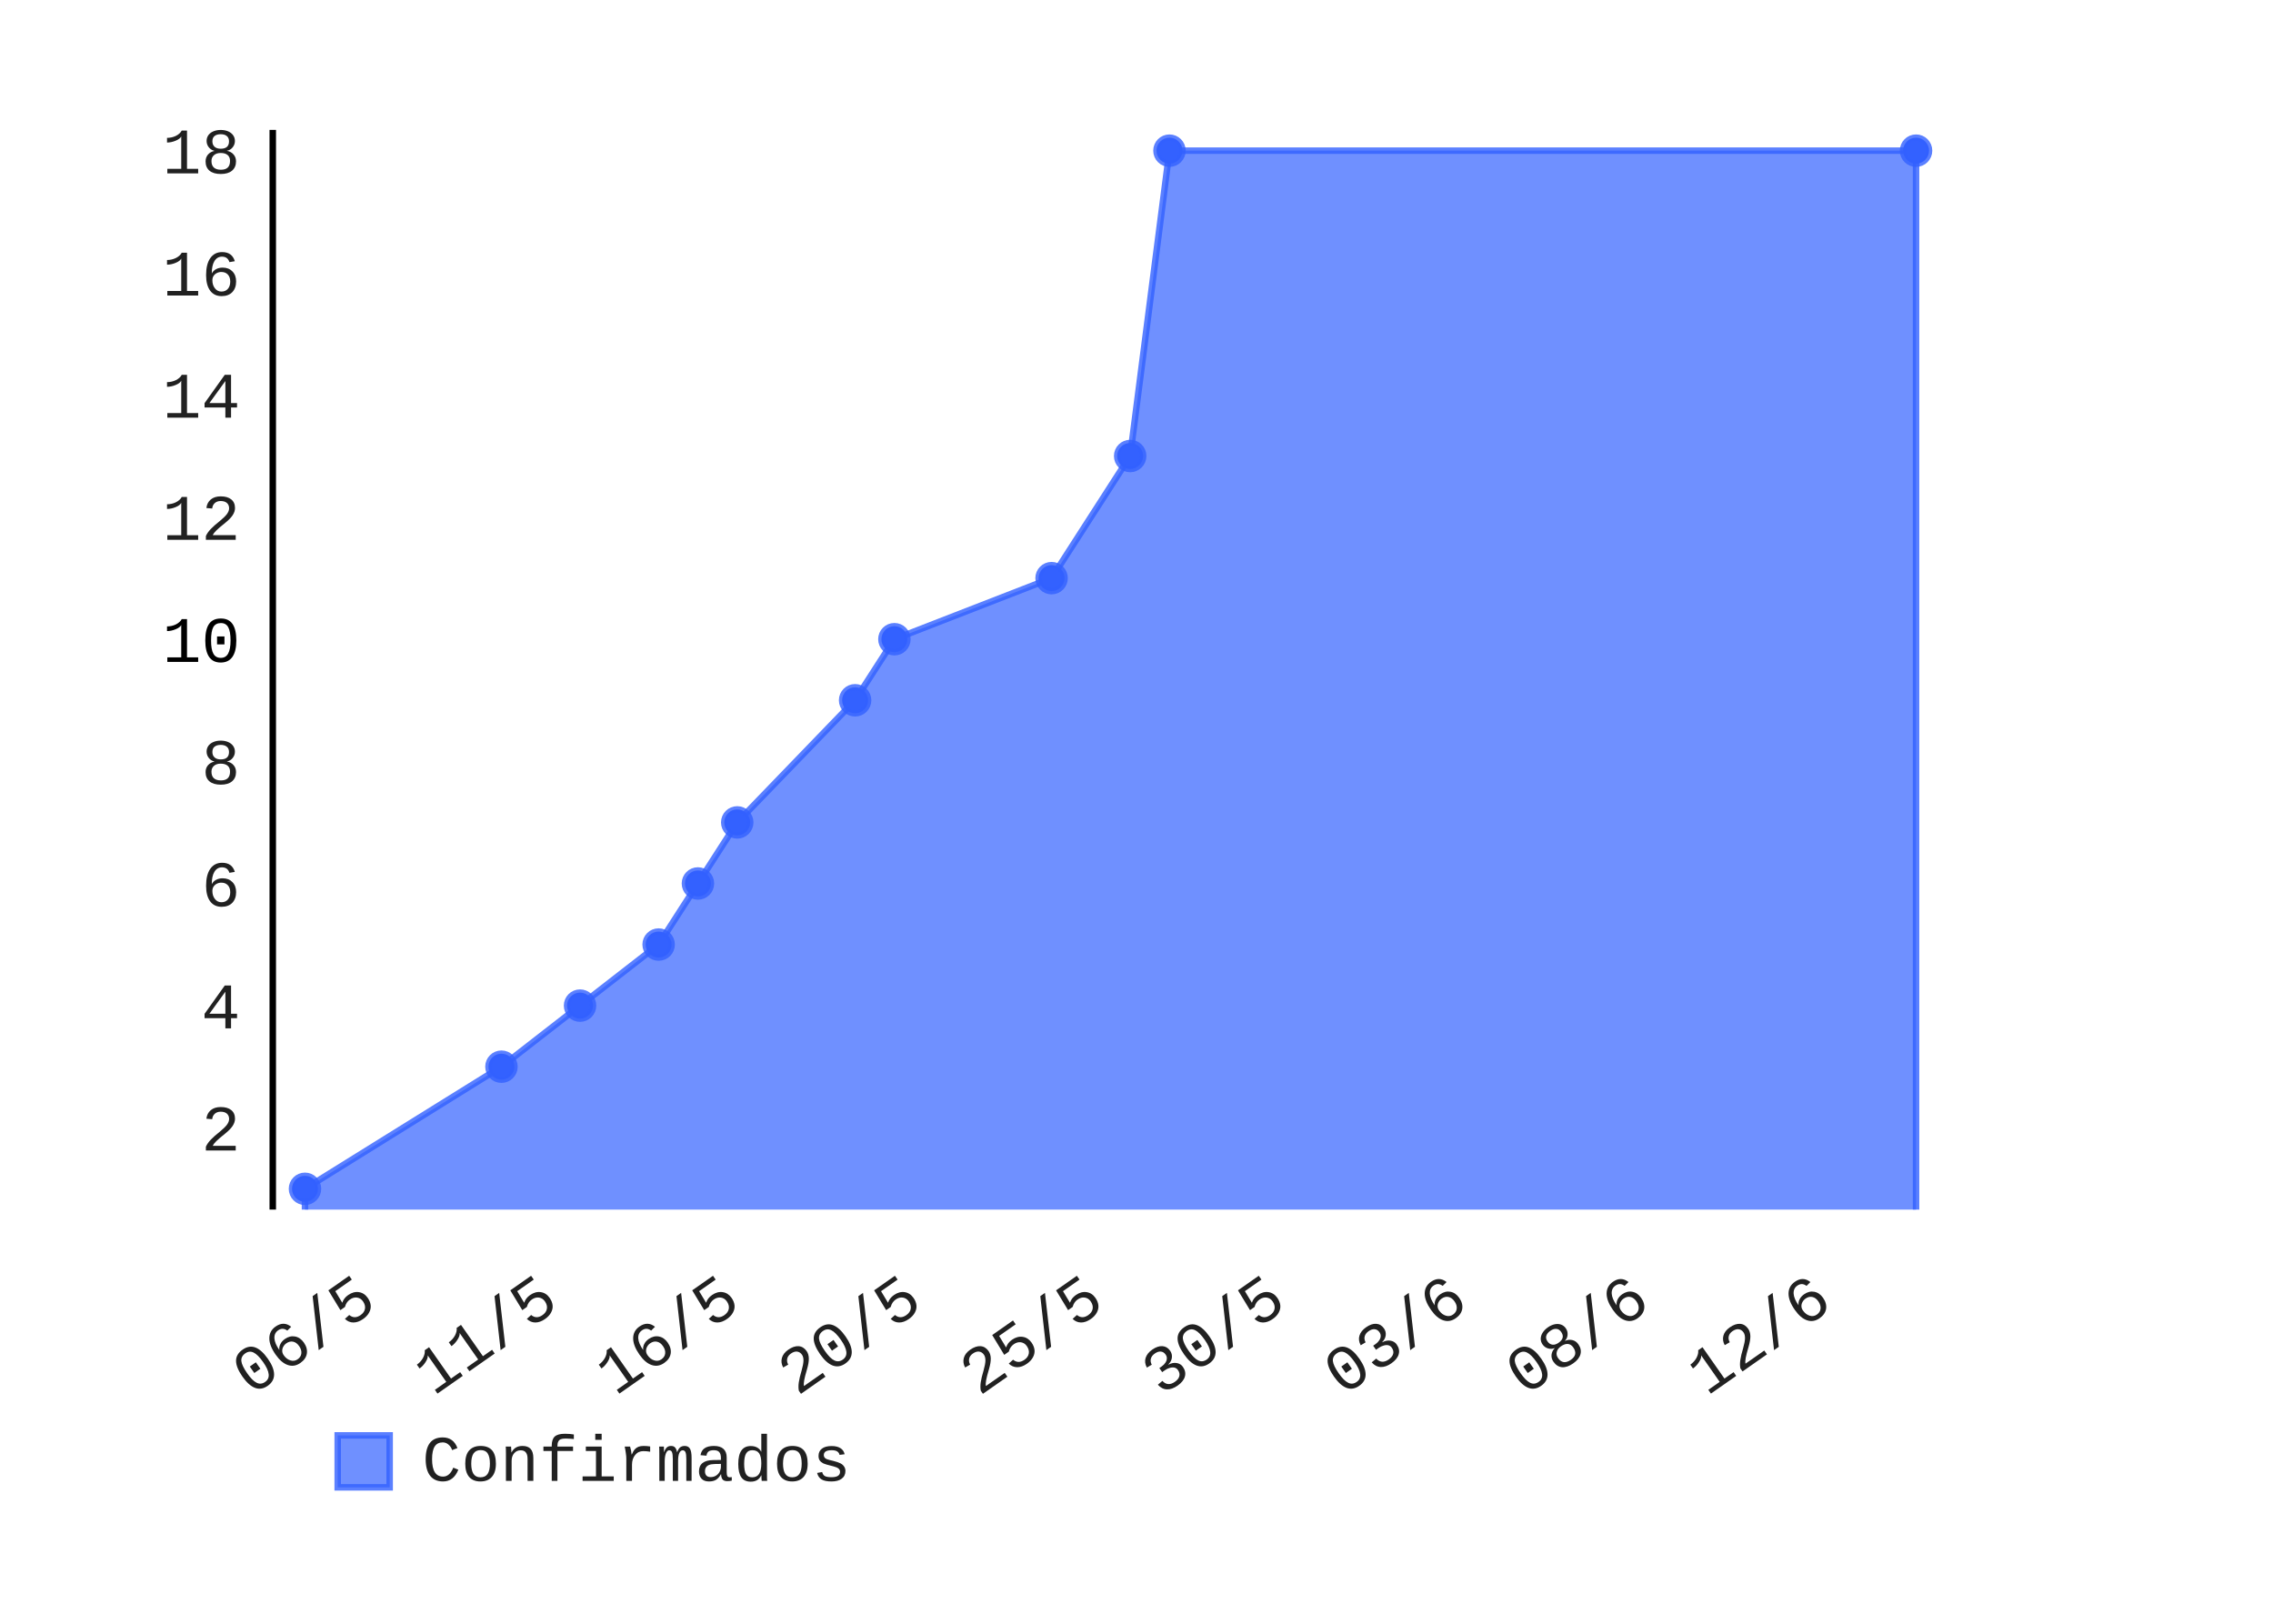
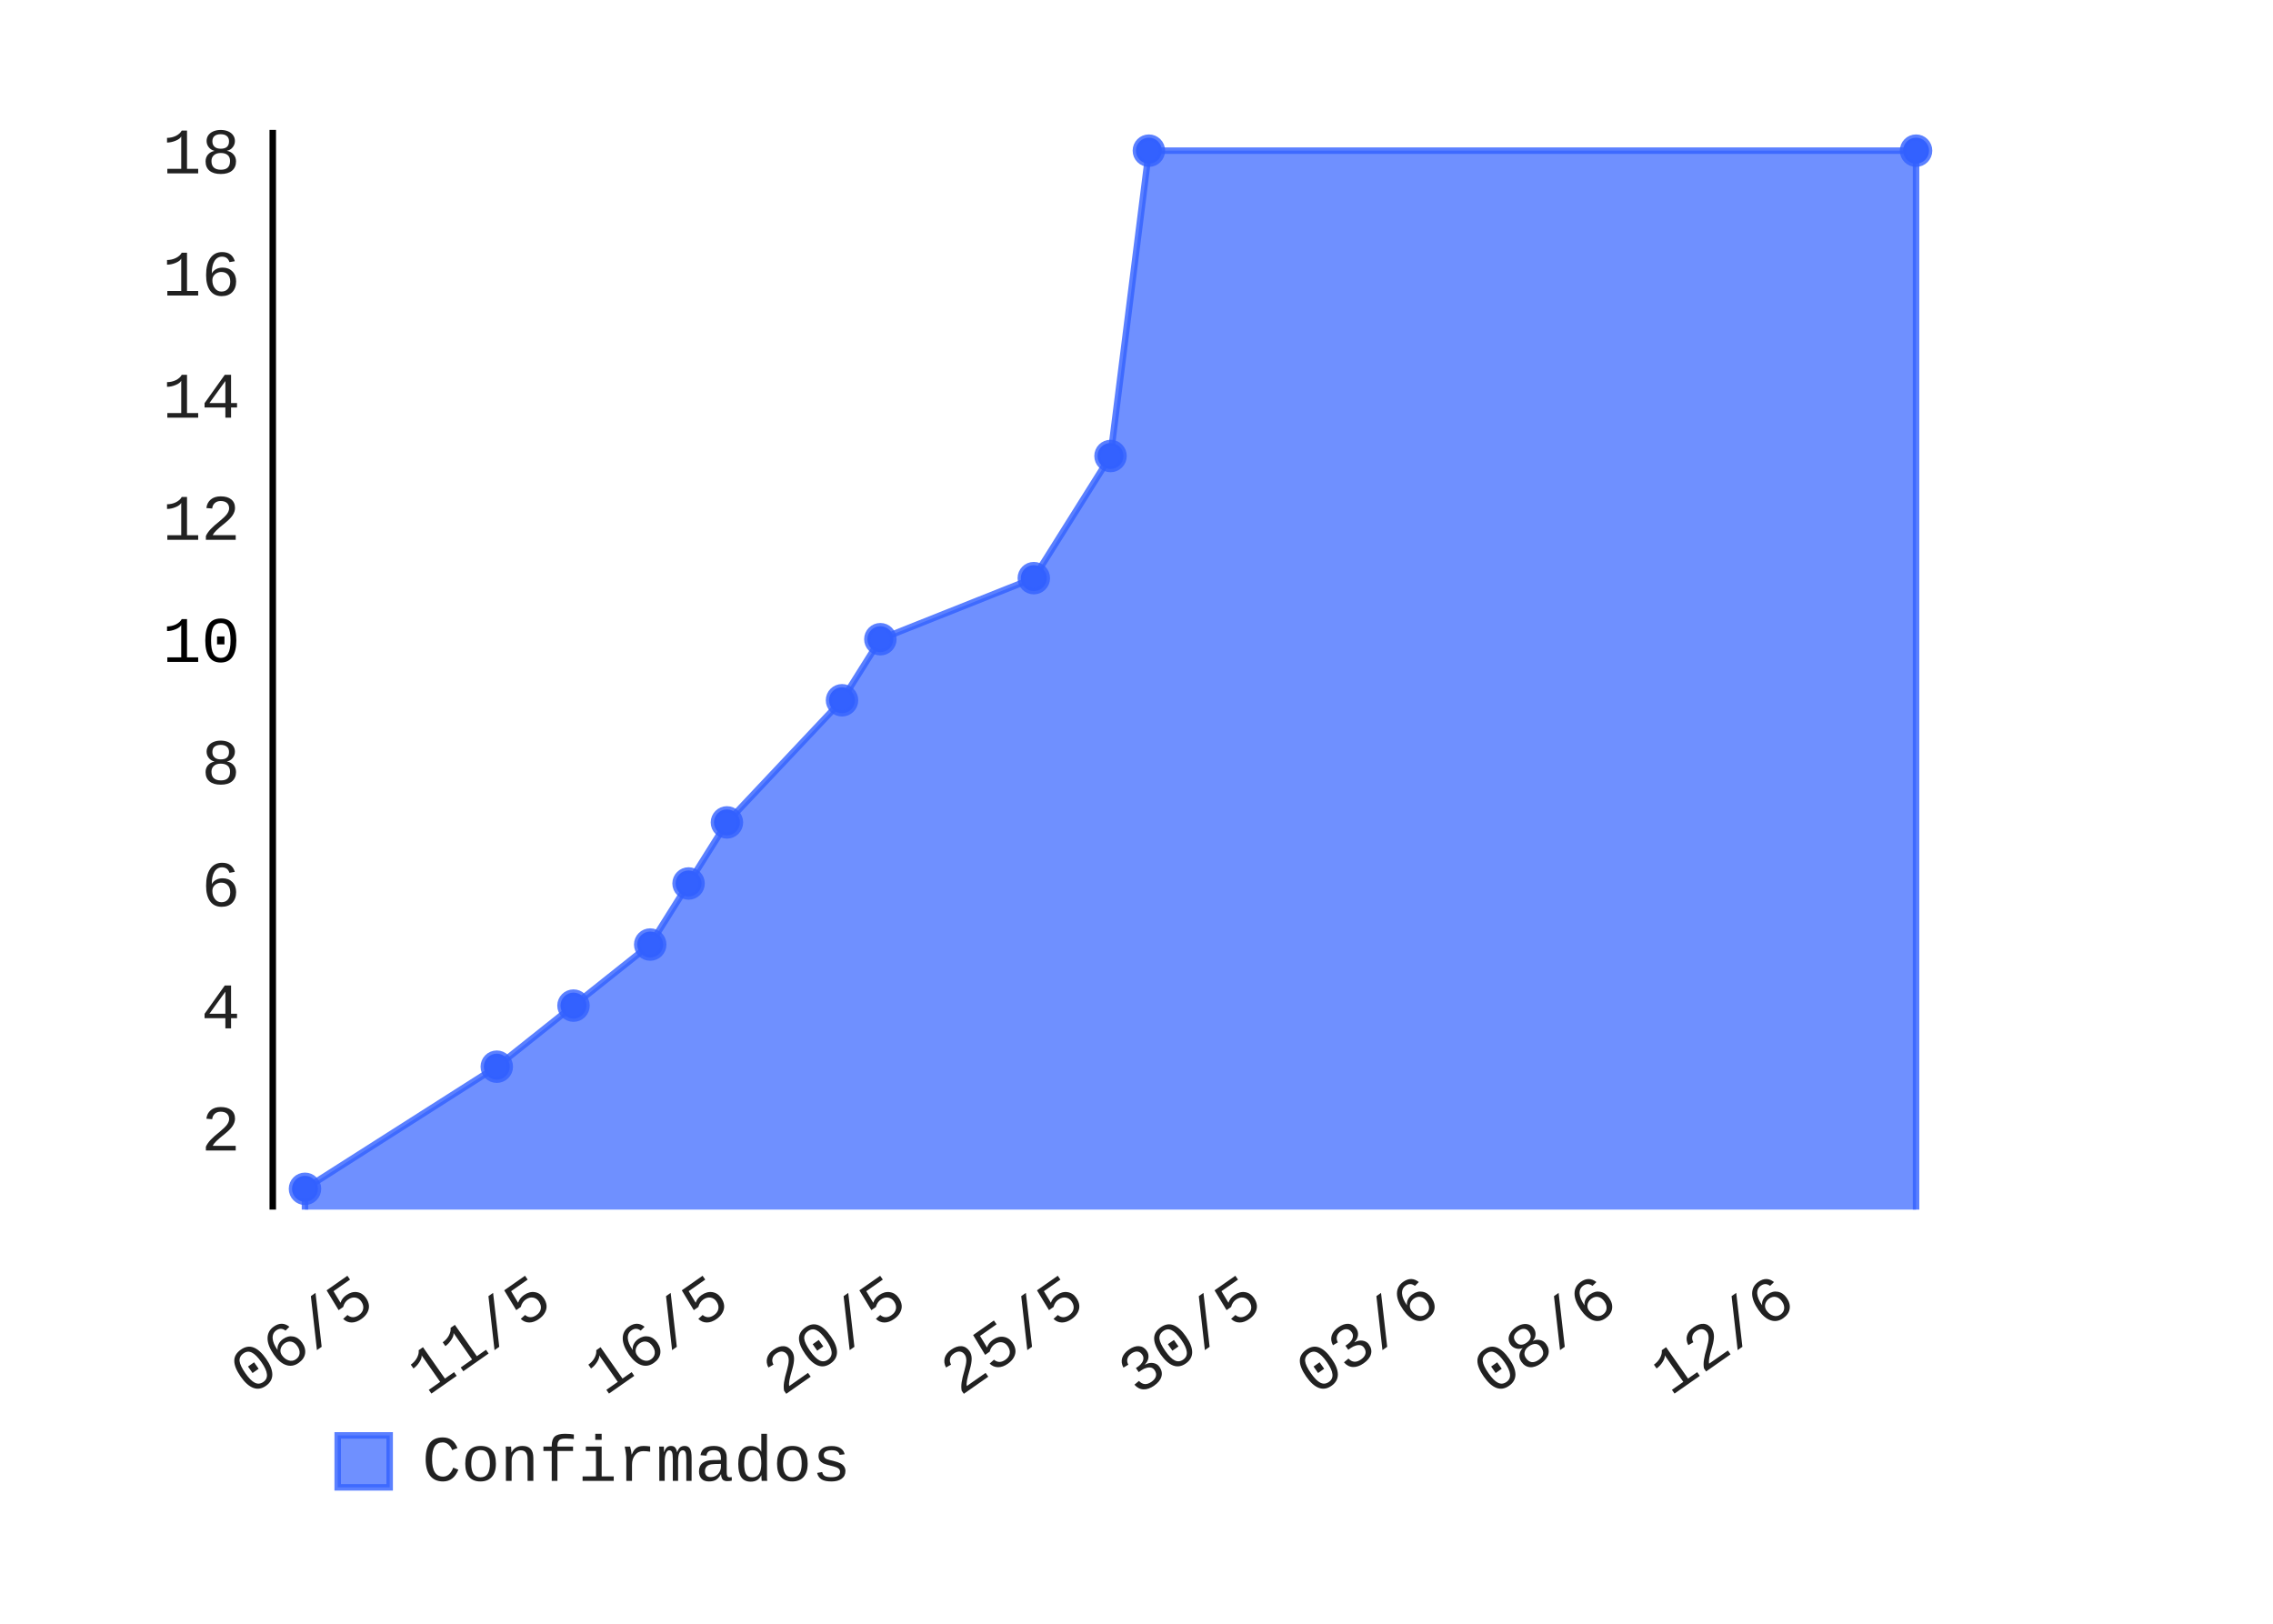
- <svg xmlns="http://www.w3.org/2000/svg" class="pygal-chart" height="250" id="chart-2280c5d8-7612-4f86-99d7-844ca4820de1" viewBox="0 0 350 250" width="350">
+ <svg xmlns="http://www.w3.org/2000/svg" class="pygal-chart" height="250" id="chart-da17dc50-56ee-4db0-8beb-3fef7de1035f" viewBox="0 0 350 250" width="350">
  <defs>
-     <style type="text/css">#chart-2280c5d8-7612-4f86-99d7-844ca4820de1{-webkit-user-select:none;-webkit-font-smoothing:antialiased;font-family:Consolas,"Liberation Mono",Menlo,Courier,monospace}#chart-2280c5d8-7612-4f86-99d7-844ca4820de1 .title{font-family:Consolas,"Liberation Mono",Menlo,Courier,monospace;font-size:8px}#chart-2280c5d8-7612-4f86-99d7-844ca4820de1 .legends .legend text{font-family:Consolas,"Liberation Mono",Menlo,Courier,monospace;font-size:10px}#chart-2280c5d8-7612-4f86-99d7-844ca4820de1 .axis text{font-family:Consolas,"Liberation Mono",Menlo,Courier,monospace;font-size:10px}#chart-2280c5d8-7612-4f86-99d7-844ca4820de1 .axis text.major{font-family:Consolas,"Liberation Mono",Menlo,Courier,monospace;font-size:10px}#chart-2280c5d8-7612-4f86-99d7-844ca4820de1 .text-overlay text.value{font-family:Consolas,"Liberation Mono",Menlo,Courier,monospace;font-size:16px}#chart-2280c5d8-7612-4f86-99d7-844ca4820de1 .text-overlay text.label{font-family:Consolas,"Liberation Mono",Menlo,Courier,monospace;font-size:10px}#chart-2280c5d8-7612-4f86-99d7-844ca4820de1 .tooltip{font-family:Consolas,"Liberation Mono",Menlo,Courier,monospace;font-size:12px}#chart-2280c5d8-7612-4f86-99d7-844ca4820de1 text.no_data{font-family:Consolas,"Liberation Mono",Menlo,Courier,monospace;font-size:64px}
- #chart-2280c5d8-7612-4f86-99d7-844ca4820de1{background-color:transparent}#chart-2280c5d8-7612-4f86-99d7-844ca4820de1 path,#chart-2280c5d8-7612-4f86-99d7-844ca4820de1 line,#chart-2280c5d8-7612-4f86-99d7-844ca4820de1 rect,#chart-2280c5d8-7612-4f86-99d7-844ca4820de1 circle{-webkit-transition:150ms;-moz-transition:150ms;transition:150ms}#chart-2280c5d8-7612-4f86-99d7-844ca4820de1 .graph &gt; .background{fill:transparent}#chart-2280c5d8-7612-4f86-99d7-844ca4820de1 .plot &gt; .background{fill:rgba(255,255,255,1)}#chart-2280c5d8-7612-4f86-99d7-844ca4820de1 .graph{fill:rgba(0,0,0,.87)}#chart-2280c5d8-7612-4f86-99d7-844ca4820de1 text.no_data{fill:rgba(0,0,0,1)}#chart-2280c5d8-7612-4f86-99d7-844ca4820de1 .title{fill:rgba(0,0,0,1)}#chart-2280c5d8-7612-4f86-99d7-844ca4820de1 .legends .legend text{fill:rgba(0,0,0,.87)}#chart-2280c5d8-7612-4f86-99d7-844ca4820de1 .legends .legend:hover text{fill:rgba(0,0,0,1)}#chart-2280c5d8-7612-4f86-99d7-844ca4820de1 .axis .line{stroke:rgba(0,0,0,1)}#chart-2280c5d8-7612-4f86-99d7-844ca4820de1 .axis .guide.line{stroke:rgba(0,0,0,.54)}#chart-2280c5d8-7612-4f86-99d7-844ca4820de1 .axis .major.line{stroke:rgba(0,0,0,.87)}#chart-2280c5d8-7612-4f86-99d7-844ca4820de1 .axis text.major{fill:rgba(0,0,0,1)}#chart-2280c5d8-7612-4f86-99d7-844ca4820de1 .axis.y .guides:hover .guide.line,#chart-2280c5d8-7612-4f86-99d7-844ca4820de1 .line-graph .axis.x .guides:hover .guide.line,#chart-2280c5d8-7612-4f86-99d7-844ca4820de1 .stackedline-graph .axis.x .guides:hover .guide.line,#chart-2280c5d8-7612-4f86-99d7-844ca4820de1 .xy-graph .axis.x .guides:hover .guide.line{stroke:rgba(0,0,0,1)}#chart-2280c5d8-7612-4f86-99d7-844ca4820de1 .axis .guides:hover text{fill:rgba(0,0,0,1)}#chart-2280c5d8-7612-4f86-99d7-844ca4820de1 .reactive{fill-opacity:.7;stroke-opacity:.8}#chart-2280c5d8-7612-4f86-99d7-844ca4820de1 .ci{stroke:rgba(0,0,0,.87)}#chart-2280c5d8-7612-4f86-99d7-844ca4820de1 .reactive.active,#chart-2280c5d8-7612-4f86-99d7-844ca4820de1 .active .reactive{fill-opacity:.8;stroke-opacity:.9;stroke-width:4}#chart-2280c5d8-7612-4f86-99d7-844ca4820de1 .ci .reactive.active{stroke-width:1.5}#chart-2280c5d8-7612-4f86-99d7-844ca4820de1 .series text{fill:rgba(0,0,0,1)}#chart-2280c5d8-7612-4f86-99d7-844ca4820de1 .tooltip rect{fill:rgba(255,255,255,1);stroke:rgba(0,0,0,1);-webkit-transition:opacity 150ms;-moz-transition:opacity 150ms;transition:opacity 150ms}#chart-2280c5d8-7612-4f86-99d7-844ca4820de1 .tooltip .label{fill:rgba(0,0,0,.87)}#chart-2280c5d8-7612-4f86-99d7-844ca4820de1 .tooltip .label{fill:rgba(0,0,0,.87)}#chart-2280c5d8-7612-4f86-99d7-844ca4820de1 .tooltip .legend{font-size:.8em;fill:rgba(0,0,0,.54)}#chart-2280c5d8-7612-4f86-99d7-844ca4820de1 .tooltip .x_label{font-size:.6em;fill:rgba(0,0,0,1)}#chart-2280c5d8-7612-4f86-99d7-844ca4820de1 .tooltip .xlink{font-size:.5em;text-decoration:underline}#chart-2280c5d8-7612-4f86-99d7-844ca4820de1 .tooltip .value{font-size:1.5em}#chart-2280c5d8-7612-4f86-99d7-844ca4820de1 .bound{font-size:.5em}#chart-2280c5d8-7612-4f86-99d7-844ca4820de1 .max-value{font-size:.75em;fill:rgba(0,0,0,.54)}#chart-2280c5d8-7612-4f86-99d7-844ca4820de1 .map-element{fill:rgba(255,255,255,1);stroke:rgba(0,0,0,.54) !important}#chart-2280c5d8-7612-4f86-99d7-844ca4820de1 .map-element .reactive{fill-opacity:inherit;stroke-opacity:inherit}#chart-2280c5d8-7612-4f86-99d7-844ca4820de1 .color-0,#chart-2280c5d8-7612-4f86-99d7-844ca4820de1 .color-0 a:visited{stroke:#3361FF;fill:#3361FF}#chart-2280c5d8-7612-4f86-99d7-844ca4820de1 .text-overlay .color-0 text{fill:black}
- #chart-2280c5d8-7612-4f86-99d7-844ca4820de1 text.no_data{text-anchor:middle}#chart-2280c5d8-7612-4f86-99d7-844ca4820de1 .guide.line{fill:none}#chart-2280c5d8-7612-4f86-99d7-844ca4820de1 .centered{text-anchor:middle}#chart-2280c5d8-7612-4f86-99d7-844ca4820de1 .title{text-anchor:middle}#chart-2280c5d8-7612-4f86-99d7-844ca4820de1 .legends .legend text{fill-opacity:1}#chart-2280c5d8-7612-4f86-99d7-844ca4820de1 .axis.x text{text-anchor:middle}#chart-2280c5d8-7612-4f86-99d7-844ca4820de1 .axis.x:not(.web) text[transform]{text-anchor:start}#chart-2280c5d8-7612-4f86-99d7-844ca4820de1 .axis.x:not(.web) text[transform].backwards{text-anchor:end}#chart-2280c5d8-7612-4f86-99d7-844ca4820de1 .axis.y text{text-anchor:end}#chart-2280c5d8-7612-4f86-99d7-844ca4820de1 .axis.y text[transform].backwards{text-anchor:start}#chart-2280c5d8-7612-4f86-99d7-844ca4820de1 .axis.y2 text{text-anchor:start}#chart-2280c5d8-7612-4f86-99d7-844ca4820de1 .axis.y2 text[transform].backwards{text-anchor:end}#chart-2280c5d8-7612-4f86-99d7-844ca4820de1 .axis .guide.line{stroke-dasharray:4,4}#chart-2280c5d8-7612-4f86-99d7-844ca4820de1 .axis .major.guide.line{stroke-dasharray:6,6}#chart-2280c5d8-7612-4f86-99d7-844ca4820de1 .horizontal .axis.y .guide.line,#chart-2280c5d8-7612-4f86-99d7-844ca4820de1 .horizontal .axis.y2 .guide.line,#chart-2280c5d8-7612-4f86-99d7-844ca4820de1 .vertical .axis.x .guide.line{opacity:0}#chart-2280c5d8-7612-4f86-99d7-844ca4820de1 .horizontal .axis.always_show .guide.line,#chart-2280c5d8-7612-4f86-99d7-844ca4820de1 .vertical .axis.always_show .guide.line{opacity:1 !important}#chart-2280c5d8-7612-4f86-99d7-844ca4820de1 .axis.y .guides:hover .guide.line,#chart-2280c5d8-7612-4f86-99d7-844ca4820de1 .axis.y2 .guides:hover .guide.line,#chart-2280c5d8-7612-4f86-99d7-844ca4820de1 .axis.x .guides:hover .guide.line{opacity:1}#chart-2280c5d8-7612-4f86-99d7-844ca4820de1 .axis .guides:hover text{opacity:1}#chart-2280c5d8-7612-4f86-99d7-844ca4820de1 .nofill{fill:none}#chart-2280c5d8-7612-4f86-99d7-844ca4820de1 .subtle-fill{fill-opacity:.2}#chart-2280c5d8-7612-4f86-99d7-844ca4820de1 .dot{stroke-width:1px;fill-opacity:1}#chart-2280c5d8-7612-4f86-99d7-844ca4820de1 .dot.active{stroke-width:5px}#chart-2280c5d8-7612-4f86-99d7-844ca4820de1 .dot.negative{fill:transparent}#chart-2280c5d8-7612-4f86-99d7-844ca4820de1 text,#chart-2280c5d8-7612-4f86-99d7-844ca4820de1 tspan{stroke:none !important}#chart-2280c5d8-7612-4f86-99d7-844ca4820de1 .series text.active{opacity:1}#chart-2280c5d8-7612-4f86-99d7-844ca4820de1 .tooltip rect{fill-opacity:.95;stroke-width:.5}#chart-2280c5d8-7612-4f86-99d7-844ca4820de1 .tooltip text{fill-opacity:1}#chart-2280c5d8-7612-4f86-99d7-844ca4820de1 .showable{visibility:hidden}#chart-2280c5d8-7612-4f86-99d7-844ca4820de1 .showable.shown{visibility:visible}#chart-2280c5d8-7612-4f86-99d7-844ca4820de1 .gauge-background{fill:rgba(229,229,229,1);stroke:none}#chart-2280c5d8-7612-4f86-99d7-844ca4820de1 .bg-lines{stroke:transparent;stroke-width:2px}</style>
+     <style type="text/css">#chart-da17dc50-56ee-4db0-8beb-3fef7de1035f{-webkit-user-select:none;-webkit-font-smoothing:antialiased;font-family:Consolas,"Liberation Mono",Menlo,Courier,monospace}#chart-da17dc50-56ee-4db0-8beb-3fef7de1035f .title{font-family:Consolas,"Liberation Mono",Menlo,Courier,monospace;font-size:8px}#chart-da17dc50-56ee-4db0-8beb-3fef7de1035f .legends .legend text{font-family:Consolas,"Liberation Mono",Menlo,Courier,monospace;font-size:10px}#chart-da17dc50-56ee-4db0-8beb-3fef7de1035f .axis text{font-family:Consolas,"Liberation Mono",Menlo,Courier,monospace;font-size:10px}#chart-da17dc50-56ee-4db0-8beb-3fef7de1035f .axis text.major{font-family:Consolas,"Liberation Mono",Menlo,Courier,monospace;font-size:10px}#chart-da17dc50-56ee-4db0-8beb-3fef7de1035f .text-overlay text.value{font-family:Consolas,"Liberation Mono",Menlo,Courier,monospace;font-size:16px}#chart-da17dc50-56ee-4db0-8beb-3fef7de1035f .text-overlay text.label{font-family:Consolas,"Liberation Mono",Menlo,Courier,monospace;font-size:10px}#chart-da17dc50-56ee-4db0-8beb-3fef7de1035f .tooltip{font-family:Consolas,"Liberation Mono",Menlo,Courier,monospace;font-size:12px}#chart-da17dc50-56ee-4db0-8beb-3fef7de1035f text.no_data{font-family:Consolas,"Liberation Mono",Menlo,Courier,monospace;font-size:64px}
+ #chart-da17dc50-56ee-4db0-8beb-3fef7de1035f{background-color:transparent}#chart-da17dc50-56ee-4db0-8beb-3fef7de1035f path,#chart-da17dc50-56ee-4db0-8beb-3fef7de1035f line,#chart-da17dc50-56ee-4db0-8beb-3fef7de1035f rect,#chart-da17dc50-56ee-4db0-8beb-3fef7de1035f circle{-webkit-transition:150ms;-moz-transition:150ms;transition:150ms}#chart-da17dc50-56ee-4db0-8beb-3fef7de1035f .graph &gt; .background{fill:transparent}#chart-da17dc50-56ee-4db0-8beb-3fef7de1035f .plot &gt; .background{fill:rgba(255,255,255,1)}#chart-da17dc50-56ee-4db0-8beb-3fef7de1035f .graph{fill:rgba(0,0,0,.87)}#chart-da17dc50-56ee-4db0-8beb-3fef7de1035f text.no_data{fill:rgba(0,0,0,1)}#chart-da17dc50-56ee-4db0-8beb-3fef7de1035f .title{fill:rgba(0,0,0,1)}#chart-da17dc50-56ee-4db0-8beb-3fef7de1035f .legends .legend text{fill:rgba(0,0,0,.87)}#chart-da17dc50-56ee-4db0-8beb-3fef7de1035f .legends .legend:hover text{fill:rgba(0,0,0,1)}#chart-da17dc50-56ee-4db0-8beb-3fef7de1035f .axis .line{stroke:rgba(0,0,0,1)}#chart-da17dc50-56ee-4db0-8beb-3fef7de1035f .axis .guide.line{stroke:rgba(0,0,0,.54)}#chart-da17dc50-56ee-4db0-8beb-3fef7de1035f .axis .major.line{stroke:rgba(0,0,0,.87)}#chart-da17dc50-56ee-4db0-8beb-3fef7de1035f .axis text.major{fill:rgba(0,0,0,1)}#chart-da17dc50-56ee-4db0-8beb-3fef7de1035f .axis.y .guides:hover .guide.line,#chart-da17dc50-56ee-4db0-8beb-3fef7de1035f .line-graph .axis.x .guides:hover .guide.line,#chart-da17dc50-56ee-4db0-8beb-3fef7de1035f .stackedline-graph .axis.x .guides:hover .guide.line,#chart-da17dc50-56ee-4db0-8beb-3fef7de1035f .xy-graph .axis.x .guides:hover .guide.line{stroke:rgba(0,0,0,1)}#chart-da17dc50-56ee-4db0-8beb-3fef7de1035f .axis .guides:hover text{fill:rgba(0,0,0,1)}#chart-da17dc50-56ee-4db0-8beb-3fef7de1035f .reactive{fill-opacity:.7;stroke-opacity:.8}#chart-da17dc50-56ee-4db0-8beb-3fef7de1035f .ci{stroke:rgba(0,0,0,.87)}#chart-da17dc50-56ee-4db0-8beb-3fef7de1035f .reactive.active,#chart-da17dc50-56ee-4db0-8beb-3fef7de1035f .active .reactive{fill-opacity:.8;stroke-opacity:.9;stroke-width:4}#chart-da17dc50-56ee-4db0-8beb-3fef7de1035f .ci .reactive.active{stroke-width:1.5}#chart-da17dc50-56ee-4db0-8beb-3fef7de1035f .series text{fill:rgba(0,0,0,1)}#chart-da17dc50-56ee-4db0-8beb-3fef7de1035f .tooltip rect{fill:rgba(255,255,255,1);stroke:rgba(0,0,0,1);-webkit-transition:opacity 150ms;-moz-transition:opacity 150ms;transition:opacity 150ms}#chart-da17dc50-56ee-4db0-8beb-3fef7de1035f .tooltip .label{fill:rgba(0,0,0,.87)}#chart-da17dc50-56ee-4db0-8beb-3fef7de1035f .tooltip .label{fill:rgba(0,0,0,.87)}#chart-da17dc50-56ee-4db0-8beb-3fef7de1035f .tooltip .legend{font-size:.8em;fill:rgba(0,0,0,.54)}#chart-da17dc50-56ee-4db0-8beb-3fef7de1035f .tooltip .x_label{font-size:.6em;fill:rgba(0,0,0,1)}#chart-da17dc50-56ee-4db0-8beb-3fef7de1035f .tooltip .xlink{font-size:.5em;text-decoration:underline}#chart-da17dc50-56ee-4db0-8beb-3fef7de1035f .tooltip .value{font-size:1.5em}#chart-da17dc50-56ee-4db0-8beb-3fef7de1035f .bound{font-size:.5em}#chart-da17dc50-56ee-4db0-8beb-3fef7de1035f .max-value{font-size:.75em;fill:rgba(0,0,0,.54)}#chart-da17dc50-56ee-4db0-8beb-3fef7de1035f .map-element{fill:rgba(255,255,255,1);stroke:rgba(0,0,0,.54) !important}#chart-da17dc50-56ee-4db0-8beb-3fef7de1035f .map-element .reactive{fill-opacity:inherit;stroke-opacity:inherit}#chart-da17dc50-56ee-4db0-8beb-3fef7de1035f .color-0,#chart-da17dc50-56ee-4db0-8beb-3fef7de1035f .color-0 a:visited{stroke:#3361FF;fill:#3361FF}#chart-da17dc50-56ee-4db0-8beb-3fef7de1035f .text-overlay .color-0 text{fill:black}
+ #chart-da17dc50-56ee-4db0-8beb-3fef7de1035f text.no_data{text-anchor:middle}#chart-da17dc50-56ee-4db0-8beb-3fef7de1035f .guide.line{fill:none}#chart-da17dc50-56ee-4db0-8beb-3fef7de1035f .centered{text-anchor:middle}#chart-da17dc50-56ee-4db0-8beb-3fef7de1035f .title{text-anchor:middle}#chart-da17dc50-56ee-4db0-8beb-3fef7de1035f .legends .legend text{fill-opacity:1}#chart-da17dc50-56ee-4db0-8beb-3fef7de1035f .axis.x text{text-anchor:middle}#chart-da17dc50-56ee-4db0-8beb-3fef7de1035f .axis.x:not(.web) text[transform]{text-anchor:start}#chart-da17dc50-56ee-4db0-8beb-3fef7de1035f .axis.x:not(.web) text[transform].backwards{text-anchor:end}#chart-da17dc50-56ee-4db0-8beb-3fef7de1035f .axis.y text{text-anchor:end}#chart-da17dc50-56ee-4db0-8beb-3fef7de1035f .axis.y text[transform].backwards{text-anchor:start}#chart-da17dc50-56ee-4db0-8beb-3fef7de1035f .axis.y2 text{text-anchor:start}#chart-da17dc50-56ee-4db0-8beb-3fef7de1035f .axis.y2 text[transform].backwards{text-anchor:end}#chart-da17dc50-56ee-4db0-8beb-3fef7de1035f .axis .guide.line{stroke-dasharray:4,4}#chart-da17dc50-56ee-4db0-8beb-3fef7de1035f .axis .major.guide.line{stroke-dasharray:6,6}#chart-da17dc50-56ee-4db0-8beb-3fef7de1035f .horizontal .axis.y .guide.line,#chart-da17dc50-56ee-4db0-8beb-3fef7de1035f .horizontal .axis.y2 .guide.line,#chart-da17dc50-56ee-4db0-8beb-3fef7de1035f .vertical .axis.x .guide.line{opacity:0}#chart-da17dc50-56ee-4db0-8beb-3fef7de1035f .horizontal .axis.always_show .guide.line,#chart-da17dc50-56ee-4db0-8beb-3fef7de1035f .vertical .axis.always_show .guide.line{opacity:1 !important}#chart-da17dc50-56ee-4db0-8beb-3fef7de1035f .axis.y .guides:hover .guide.line,#chart-da17dc50-56ee-4db0-8beb-3fef7de1035f .axis.y2 .guides:hover .guide.line,#chart-da17dc50-56ee-4db0-8beb-3fef7de1035f .axis.x .guides:hover .guide.line{opacity:1}#chart-da17dc50-56ee-4db0-8beb-3fef7de1035f .axis .guides:hover text{opacity:1}#chart-da17dc50-56ee-4db0-8beb-3fef7de1035f .nofill{fill:none}#chart-da17dc50-56ee-4db0-8beb-3fef7de1035f .subtle-fill{fill-opacity:.2}#chart-da17dc50-56ee-4db0-8beb-3fef7de1035f .dot{stroke-width:1px;fill-opacity:1}#chart-da17dc50-56ee-4db0-8beb-3fef7de1035f .dot.active{stroke-width:5px}#chart-da17dc50-56ee-4db0-8beb-3fef7de1035f .dot.negative{fill:transparent}#chart-da17dc50-56ee-4db0-8beb-3fef7de1035f text,#chart-da17dc50-56ee-4db0-8beb-3fef7de1035f tspan{stroke:none !important}#chart-da17dc50-56ee-4db0-8beb-3fef7de1035f .series text.active{opacity:1}#chart-da17dc50-56ee-4db0-8beb-3fef7de1035f .tooltip rect{fill-opacity:.95;stroke-width:.5}#chart-da17dc50-56ee-4db0-8beb-3fef7de1035f .tooltip text{fill-opacity:1}#chart-da17dc50-56ee-4db0-8beb-3fef7de1035f .showable{visibility:hidden}#chart-da17dc50-56ee-4db0-8beb-3fef7de1035f .showable.shown{visibility:visible}#chart-da17dc50-56ee-4db0-8beb-3fef7de1035f .gauge-background{fill:rgba(229,229,229,1);stroke:none}#chart-da17dc50-56ee-4db0-8beb-3fef7de1035f .bg-lines{stroke:transparent;stroke-width:2px}</style>
  </defs>
  <g class="graph datetimeline-graph vertical">
    <rect class="background" height="250" width="350" x="0" y="0" />
    <g class="plot" transform="translate(42, 20)">
      <rect class="background" height="166.234" width="258.0" x="0" y="0" />
      <g class="axis y">
        <g class="guides">
          <text class="" x="-5" y="157.135">2</text>
        </g>
        <g class="guides">
          <text class="" x="-5" y="138.33">4</text>
        </g>
        <g class="guides">
          <text class="" x="-5" y="119.525">6</text>
        </g>
        <g class="guides">
          <text class="" x="-5" y="100.721">8</text>
        </g>
        <g class="guides">
          <text class="major" x="-5" y="81.916">10</text>
        </g>
        <g class="guides">
          <text class="" x="-5" y="63.111">12</text>
        </g>
        <g class="guides">
          <text class="" x="-5" y="44.306">14</text>
        </g>
        <g class="guides">
          <text class="" x="-5" y="25.502">16</text>
        </g>
        <g class="guides">
          <text class="" x="-5" y="6.697">18</text>
        </g>
      </g>
      <g class="axis x">
        <path class="line" d="M0 0 v166.234" />
        <g class="guides">
-           <path class="guide line" d="M16.391 0 v166.234" />
-           <text class="backwards" transform="rotate(325 16.39056 181.2342)" x="16.391" y="181.234">06/5</text>
+           <path class="guide line" d="M16.118 0 v166.234" />
+           <text class="backwards" transform="rotate(325 16.11844 181.2342)" x="16.118" y="181.234">06/5</text>
        </g>
        <g class="guides">
-           <path class="guide line" d="M44.403 0 v166.234" />
-           <text class="backwards" transform="rotate(325 44.40286 181.2342)" x="44.403" y="181.234">11/5</text>
+           <path class="guide line" d="M43.464 0 v166.234" />
+           <text class="backwards" transform="rotate(325 43.46378 181.2342)" x="43.464" y="181.234">11/5</text>
        </g>
        <g class="guides">
-           <path class="guide line" d="M72.415 0 v166.234" />
-           <text class="backwards" transform="rotate(325 72.41515 181.2342)" x="72.415" y="181.234">16/5</text>
+           <path class="guide line" d="M70.809 0 v166.234" />
+           <text class="backwards" transform="rotate(325 70.80912 181.2342)" x="70.809" y="181.234">16/5</text>
        </g>
        <g class="guides">
-           <path class="guide line" d="M100.427 0 v166.234" />
-           <text class="backwards" transform="rotate(325 100.4275 181.2342)" x="100.427" y="181.234">20/5</text>
+           <path class="guide line" d="M98.154 0 v166.234" />
+           <text class="backwards" transform="rotate(325 98.15446 181.2342)" x="98.154" y="181.234">20/5</text>
        </g>
        <g class="guides">
-           <path class="guide line" d="M128.44 0 v166.234" />
-           <text class="backwards" transform="rotate(325 128.4398 181.2342)" x="128.44" y="181.234">25/5</text>
+           <path class="guide line" d="M125.5 0 v166.234" />
+           <text class="backwards" transform="rotate(325 125.4998 181.2342)" x="125.5" y="181.234">25/5</text>
        </g>
        <g class="guides">
-           <path class="guide line" d="M156.452 0 v166.234" />
-           <text class="backwards" transform="rotate(325 156.4521 181.2342)" x="156.452" y="181.234">30/5</text>
+           <path class="guide line" d="M152.845 0 v166.234" />
+           <text class="backwards" transform="rotate(325 152.8451 181.2342)" x="152.845" y="181.234">30/5</text>
        </g>
        <g class="guides">
-           <path class="guide line" d="M184.464 0 v166.234" />
-           <text class="backwards" transform="rotate(325 184.4644 181.2342)" x="184.464" y="181.234">03/6</text>
+           <path class="guide line" d="M180.19 0 v166.234" />
+           <text class="backwards" transform="rotate(325 180.1905 181.2342)" x="180.19" y="181.234">03/6</text>
        </g>
        <g class="guides">
-           <path class="guide line" d="M212.477 0 v166.234" />
-           <text class="backwards" transform="rotate(325 212.4767 181.2342)" x="212.477" y="181.234">08/6</text>
+           <path class="guide line" d="M207.536 0 v166.234" />
+           <text class="backwards" transform="rotate(325 207.5358 181.2342)" x="207.536" y="181.234">08/6</text>
        </g>
        <g class="guides">
-           <path class="guide line" d="M240.489 0 v166.234" />
-           <text class="backwards" transform="rotate(325 240.489 181.2342)" x="240.489" y="181.234">12/6</text>
+           <path class="guide line" d="M234.881 0 v166.234" />
+           <text class="backwards" transform="rotate(325 234.8812 181.2342)" x="234.881" y="181.234">12/6</text>
        </g>
      </g>
      <g class="series serie-0 color-0">
-         <path class="line reactive" d="M4.962 166.234 L4.962 163.037 35.215 144.233 47.316 134.83 59.417 125.428 65.468 116.025 71.519 106.623 89.671 87.818 95.721 78.416 119.924 69.014 132.025 50.209 138.076 3.197 253.038 3.197 253.038 166.234" />
+         <path class="line reactive" d="M4.962 166.234 L4.962 163.037 34.495 144.233 46.308 134.83 58.121 125.428 64.027 116.025 69.934 106.623 87.654 87.818 93.56 78.416 117.187 69.014 129 50.209 134.907 3.197 253.038 3.197 253.038 166.234" />
      </g>
    </g>
    <g class="titles" />
    <g class="plot overlay" transform="translate(42, 20)">
      <g class="series serie-0 color-0">
        <g class="dots">
          <circle class="dot reactive tooltip-trigger" cx="4.962" cy="163.037" r="2" />
        </g>
        <g class="dots">
-           <circle class="dot reactive tooltip-trigger" cx="35.215" cy="144.233" r="2" />
+           <circle class="dot reactive tooltip-trigger" cx="34.495" cy="144.233" r="2" />
        </g>
        <g class="dots">
-           <circle class="dot reactive tooltip-trigger" cx="47.316" cy="134.83" r="2" />
+           <circle class="dot reactive tooltip-trigger" cx="46.308" cy="134.83" r="2" />
        </g>
        <g class="dots">
-           <circle class="dot reactive tooltip-trigger" cx="59.417" cy="125.428" r="2" />
+           <circle class="dot reactive tooltip-trigger" cx="58.121" cy="125.428" r="2" />
        </g>
        <g class="dots">
-           <circle class="dot reactive tooltip-trigger" cx="65.468" cy="116.025" r="2" />
+           <circle class="dot reactive tooltip-trigger" cx="64.027" cy="116.025" r="2" />
        </g>
        <g class="dots">
-           <circle class="dot reactive tooltip-trigger" cx="71.519" cy="106.623" r="2" />
+           <circle class="dot reactive tooltip-trigger" cx="69.934" cy="106.623" r="2" />
        </g>
        <g class="dots">
-           <circle class="dot reactive tooltip-trigger" cx="89.671" cy="87.818" r="2" />
+           <circle class="dot reactive tooltip-trigger" cx="87.654" cy="87.818" r="2" />
        </g>
        <g class="dots">
-           <circle class="dot reactive tooltip-trigger" cx="95.721" cy="78.416" r="2" />
+           <circle class="dot reactive tooltip-trigger" cx="93.56" cy="78.416" r="2" />
        </g>
        <g class="dots">
-           <circle class="dot reactive tooltip-trigger" cx="119.924" cy="69.014" r="2" />
+           <circle class="dot reactive tooltip-trigger" cx="117.187" cy="69.014" r="2" />
        </g>
        <g class="dots">
-           <circle class="dot reactive tooltip-trigger" cx="132.025" cy="50.209" r="2" />
+           <circle class="dot reactive tooltip-trigger" cx="129.0" cy="50.209" r="2" />
        </g>
        <g class="dots">
-           <circle class="dot reactive tooltip-trigger" cx="138.076" cy="3.197" r="2" />
+           <circle class="dot reactive tooltip-trigger" cx="134.907" cy="3.197" r="2" />
        </g>
        <g class="dots">
          <circle class="dot reactive tooltip-trigger" cx="253.038" cy="3.197" r="2" />
        </g>
      </g>
    </g>
    <g class="plot text-overlay" transform="translate(42, 20)">
      <g class="series serie-0 color-0" />
    </g>
    <g class="plot tooltip-overlay" transform="translate(42, 20)">
      <g class="tooltip" style="opacity: 0" transform="translate(0 0)">
        <rect class="tooltip-box" height="0" rx="10" ry="10" width="0" />
        <g class="text" />
      </g>
    </g>
    <g class="legends" transform="translate(52, 220)">
      <g class="legend reactive activate-serie" id="activate-serie-0">
        <rect class="color-0 reactive" height="8" width="8" x="0.0" y="1.0" />
        <text x="13.0" y="8.0">Confirmados</text>
      </g>
    </g>
  </g>
</svg>
